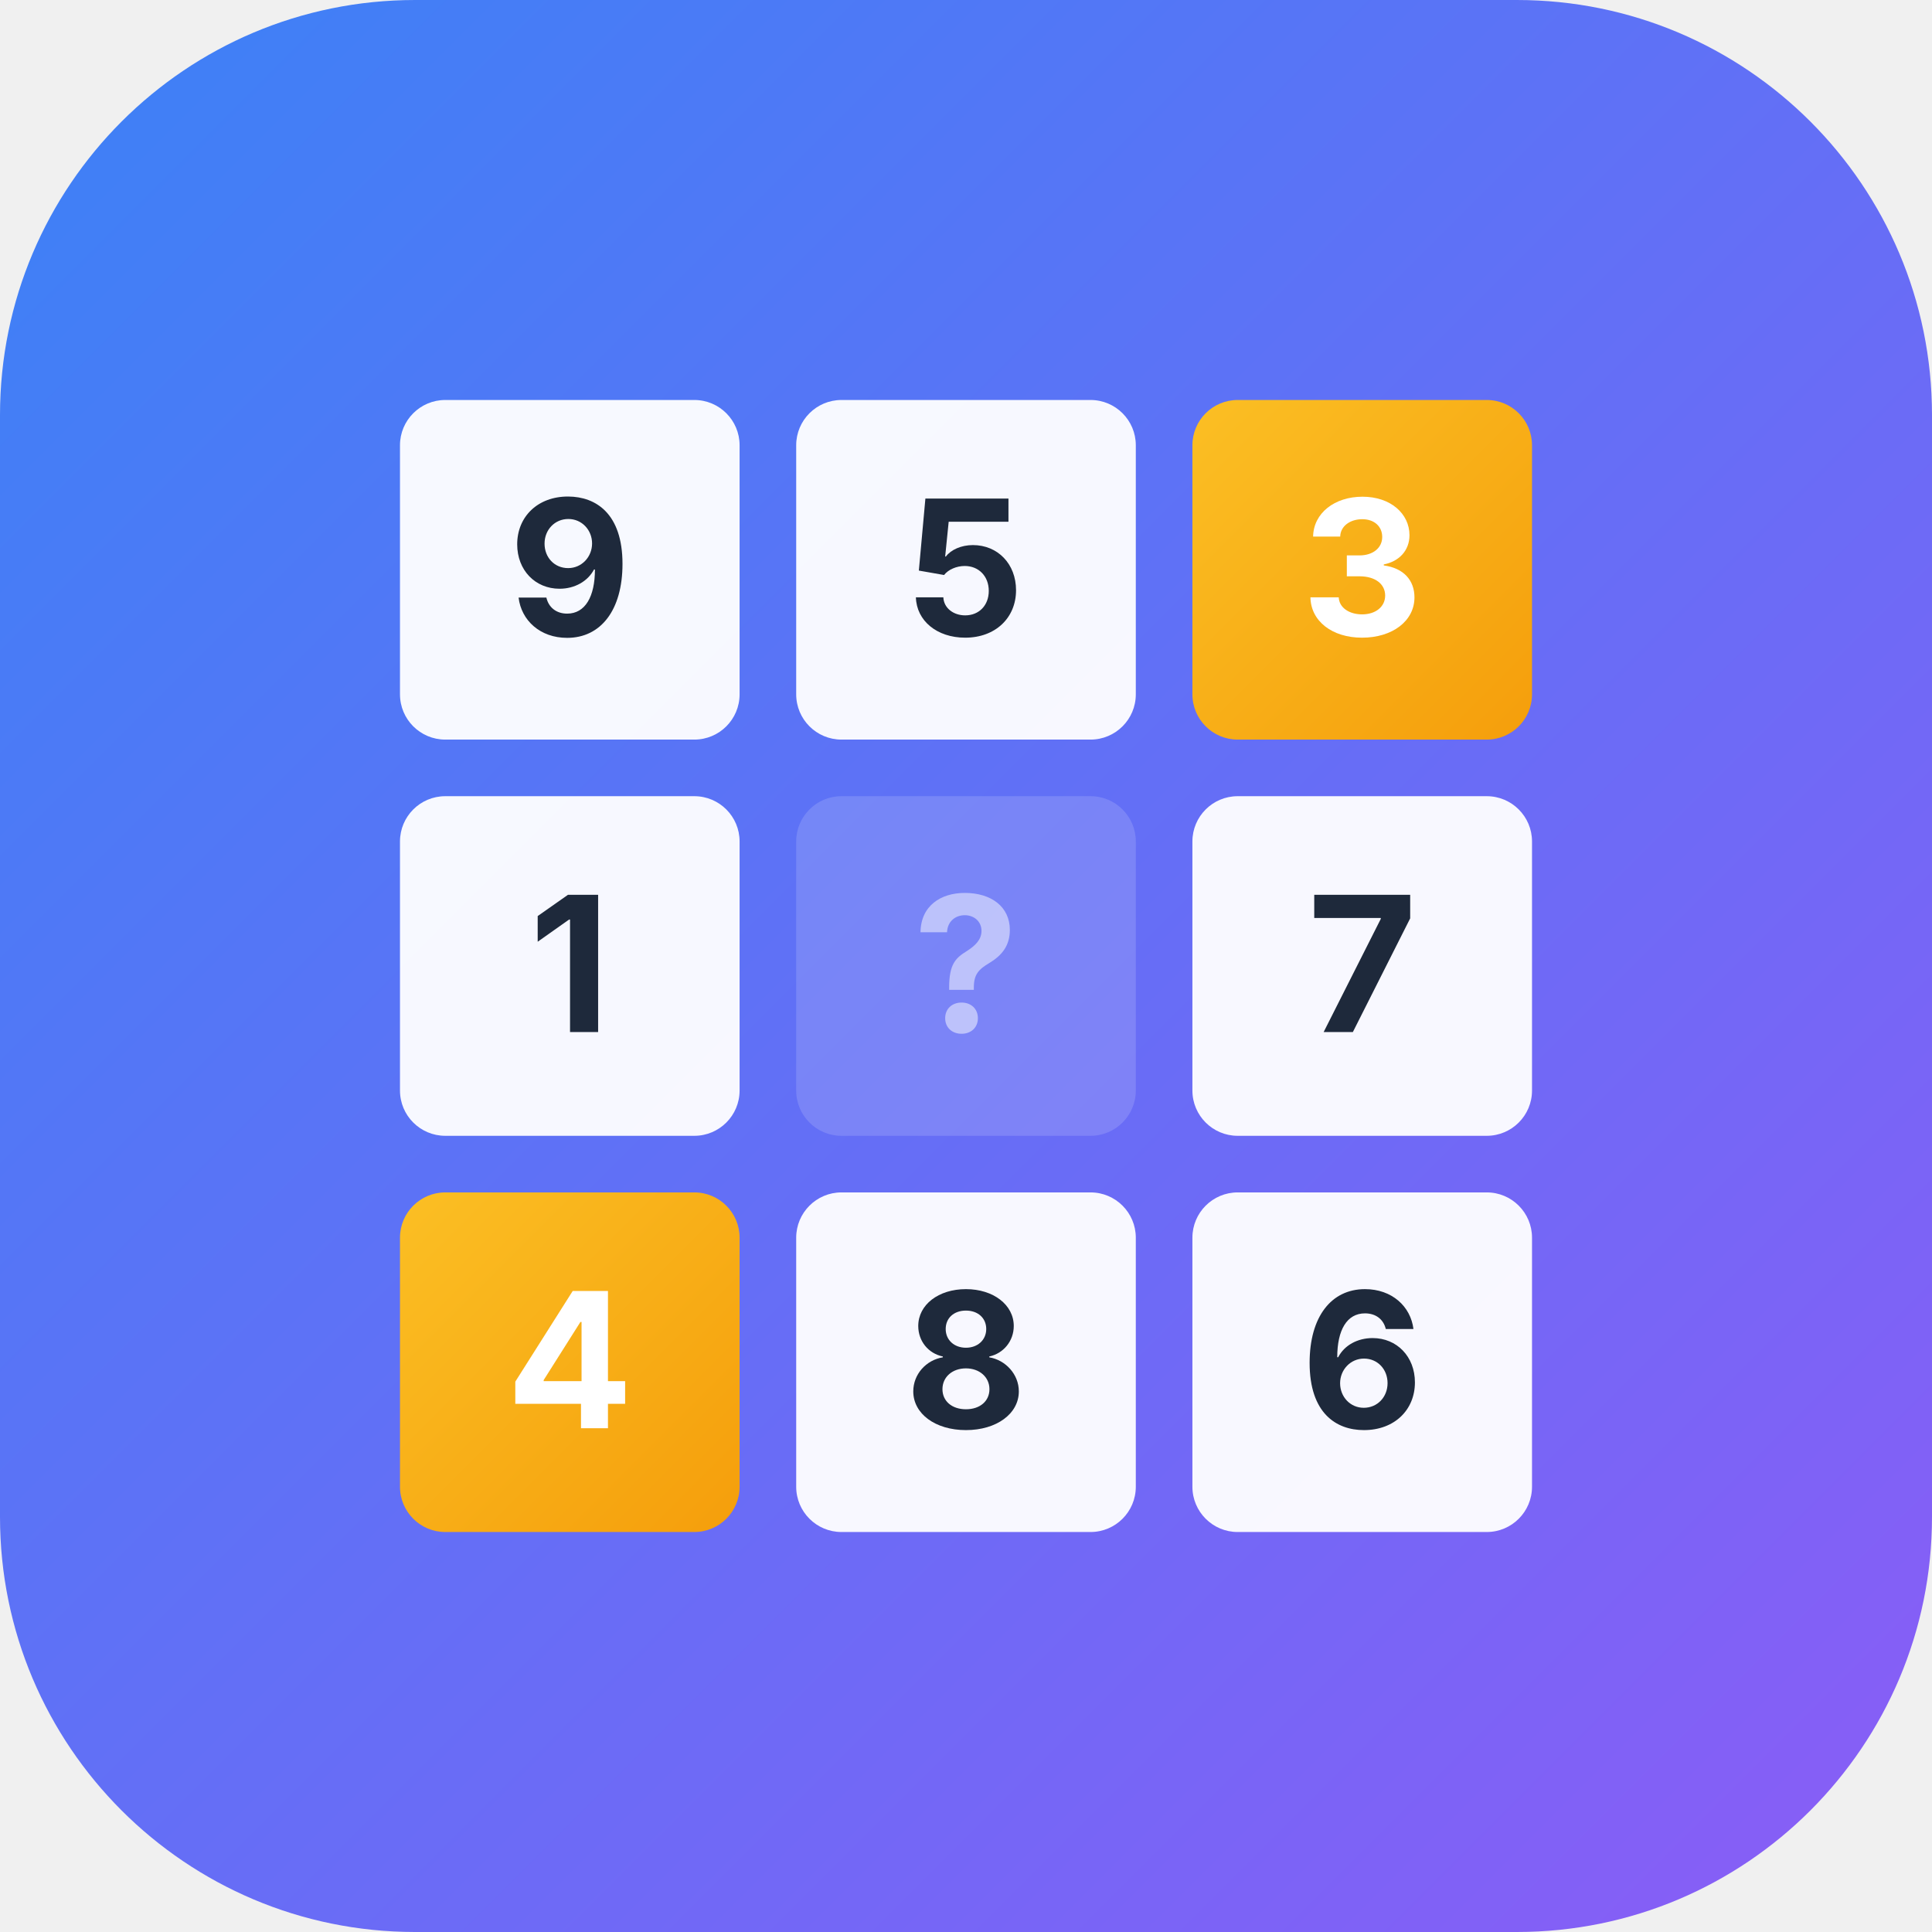
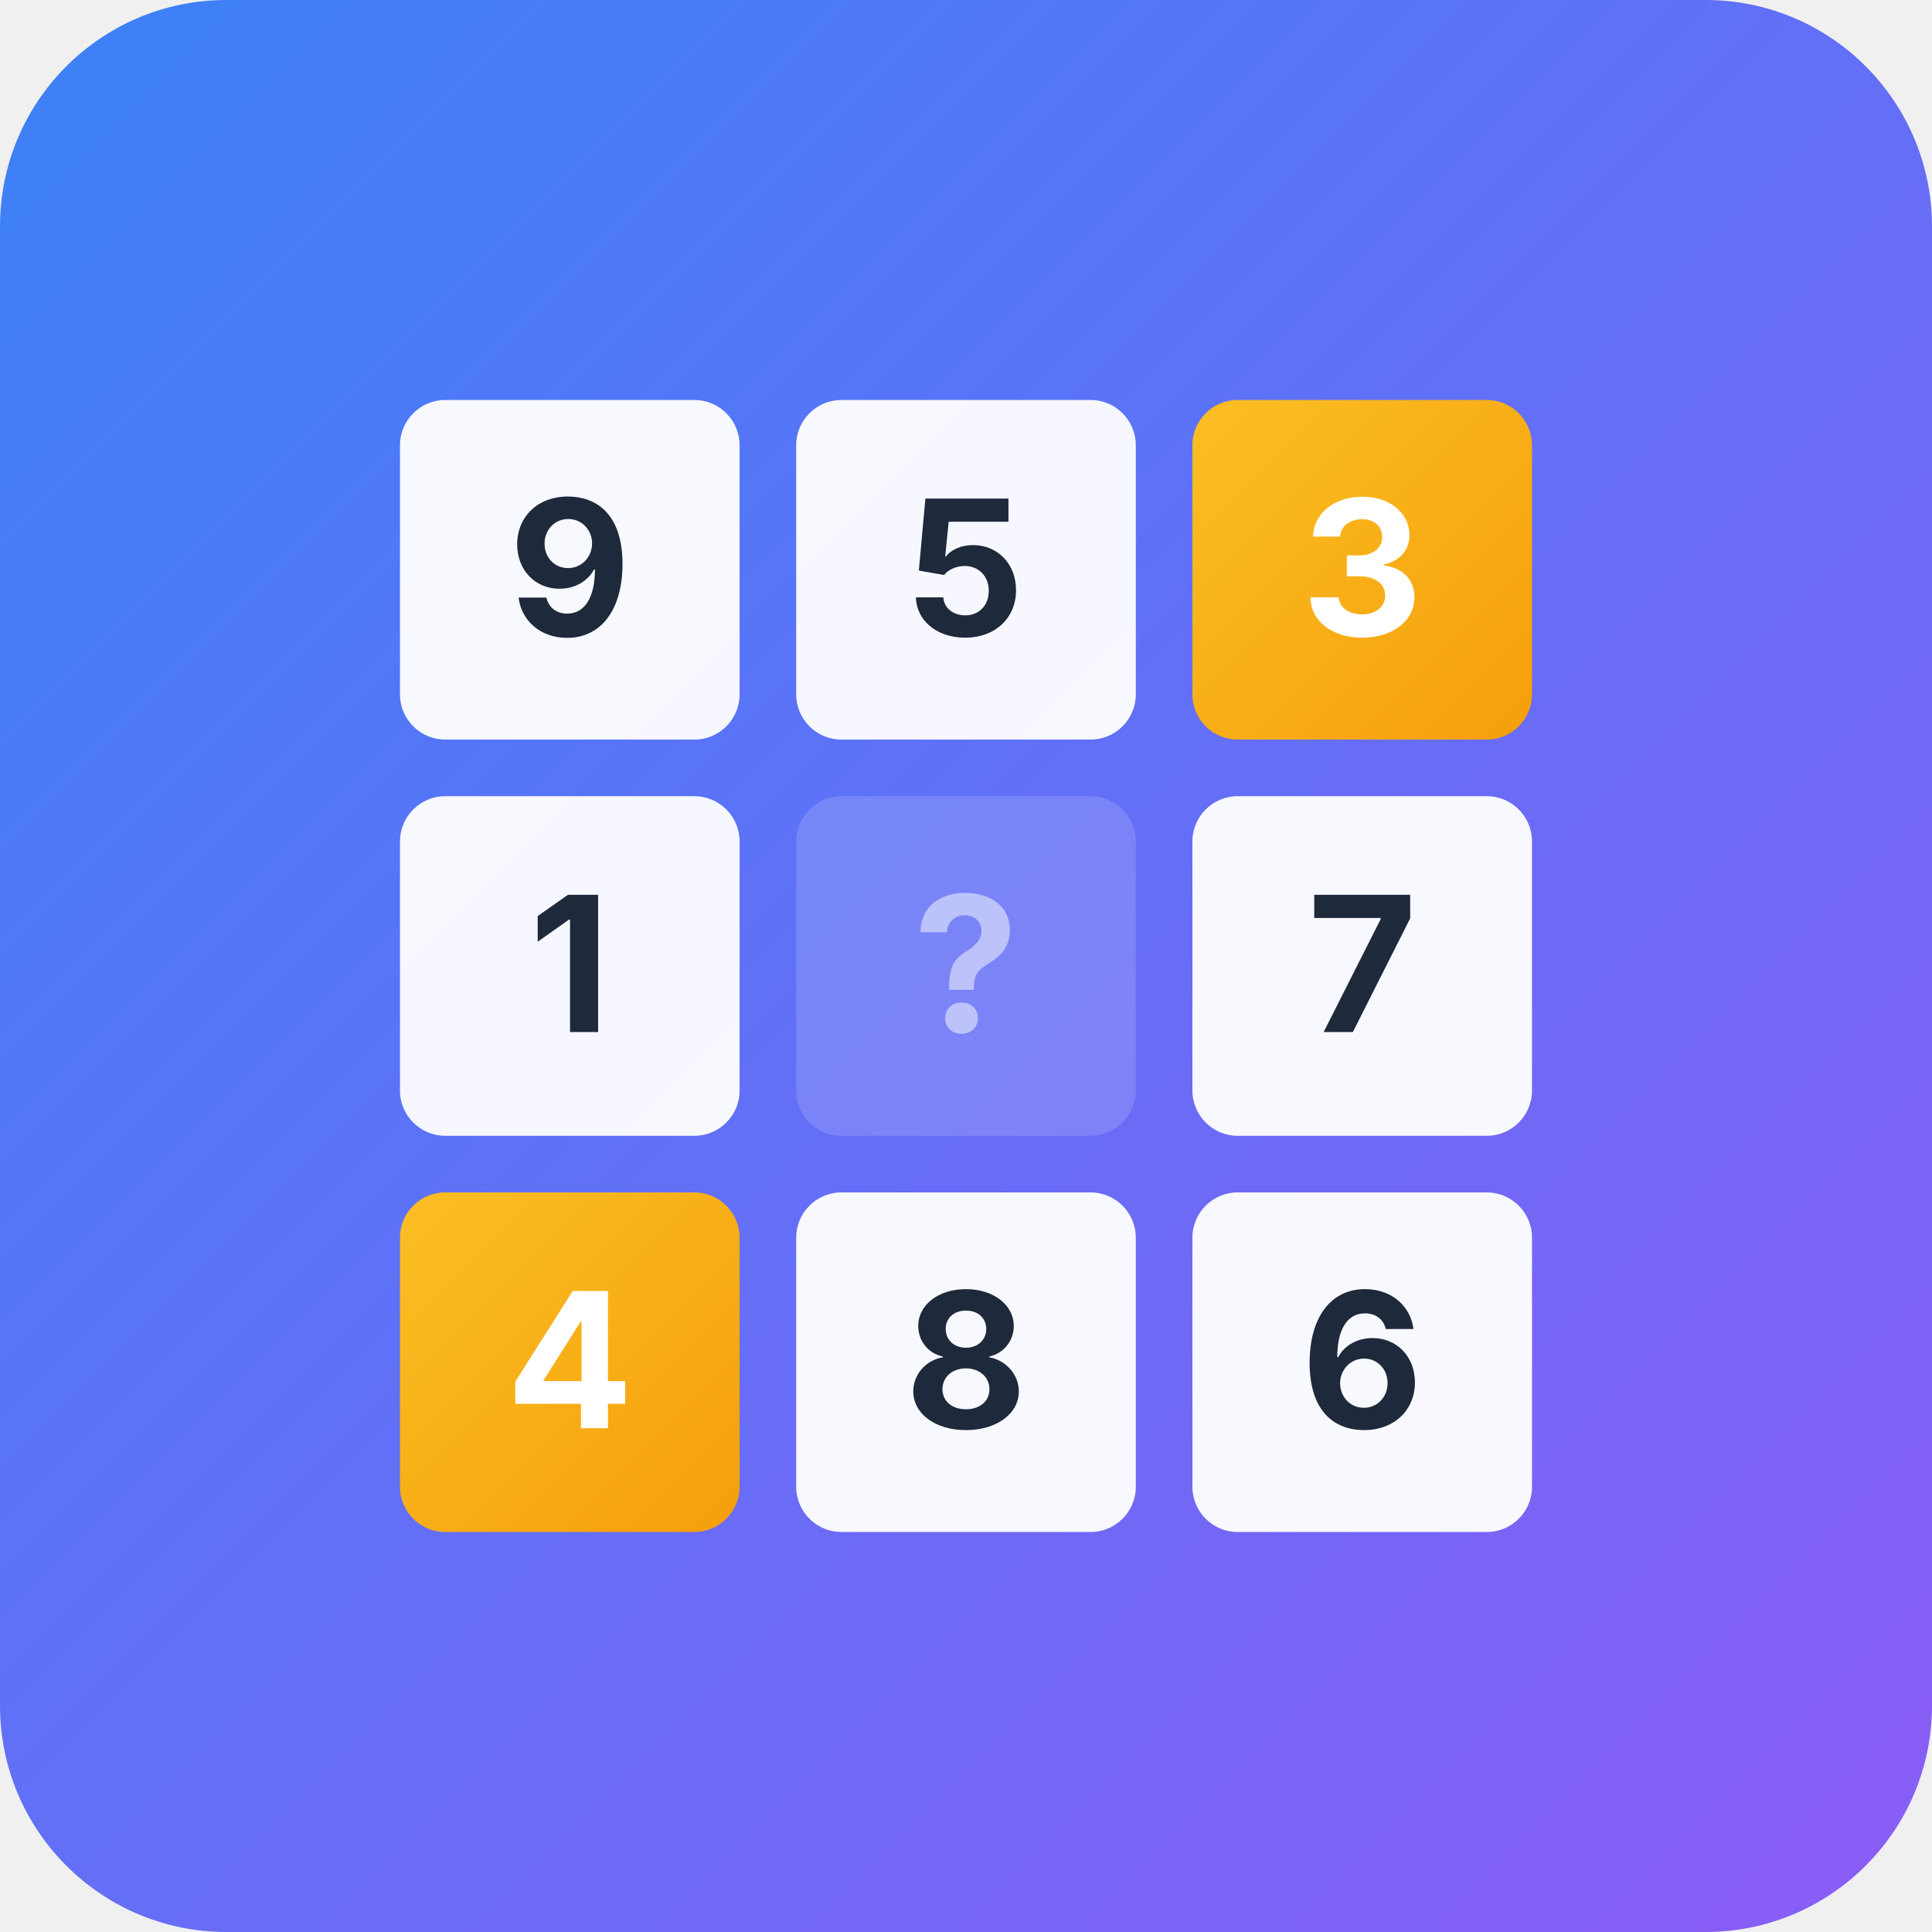
<svg xmlns="http://www.w3.org/2000/svg" width="1024" height="1024" viewBox="0 0 1024 1024">
  <defs>
    <linearGradient id="bg" x1="0%" y1="0%" x2="100%" y2="100%">
      <stop offset="0%" style="stop-color:#3B82F6" />
      <stop offset="100%" style="stop-color:#8B5CF6" />
    </linearGradient>
    <linearGradient id="cell-highlight" x1="0%" y1="0%" x2="100%" y2="100%">
      <stop offset="0%" style="stop-color:#FBBF24" />
      <stop offset="100%" style="stop-color:#F59E0B" />
    </linearGradient>
  </defs>
-   <rect width="1024" height="1024" rx="220" fill="url(#bg)" />
+   <rect width="1024" height="1024" rx="120" fill="url(#bg)" />
  <rect x="212" y="212" width="180" height="180" rx="24" fill="white" opacity="0.95" />
  <rect x="422" y="212" width="180" height="180" rx="24" fill="white" opacity="0.95" />
  <rect x="632" y="212" width="180" height="180" rx="24" fill="url(#cell-highlight)" />
  <rect x="212" y="422" width="180" height="180" rx="24" fill="white" opacity="0.95" />
  <rect x="422" y="422" width="180" height="180" rx="24" fill="white" opacity="0.15" />
  <rect x="632" y="422" width="180" height="180" rx="24" fill="white" opacity="0.95" />
  <rect x="212" y="632" width="180" height="180" rx="24" fill="url(#cell-highlight)" />
  <rect x="422" y="632" width="180" height="180" rx="24" fill="white" opacity="0.95" />
  <rect x="632" y="632" width="180" height="180" rx="24" fill="white" opacity="0.95" />
  <text x="302" y="337" font-family="Inter, SF Pro Rounded, -apple-system, sans-serif" font-size="100" font-weight="700" fill="#1E293B" text-anchor="middle">9</text>
  <text x="512" y="337" font-family="Inter, SF Pro Rounded, -apple-system, sans-serif" font-size="100" font-weight="700" fill="#1E293B" text-anchor="middle">5</text>
  <text x="722" y="337" font-family="Inter, SF Pro Rounded, -apple-system, sans-serif" font-size="100" font-weight="700" fill="#FFFFFF" text-anchor="middle">3</text>
  <text x="302" y="547" font-family="Inter, SF Pro Rounded, -apple-system, sans-serif" font-size="100" font-weight="700" fill="#1E293B" text-anchor="middle">1</text>
  <text x="512" y="547" font-family="Inter, SF Pro Rounded, -apple-system, sans-serif" font-size="100" font-weight="700" fill="white" opacity="0.5" text-anchor="middle">?</text>
  <text x="722" y="547" font-family="Inter, SF Pro Rounded, -apple-system, sans-serif" font-size="100" font-weight="700" fill="#1E293B" text-anchor="middle">7</text>
  <text x="302" y="757" font-family="Inter, SF Pro Rounded, -apple-system, sans-serif" font-size="100" font-weight="700" fill="#FFFFFF" text-anchor="middle">4</text>
  <text x="512" y="757" font-family="Inter, SF Pro Rounded, -apple-system, sans-serif" font-size="100" font-weight="700" fill="#1E293B" text-anchor="middle">8</text>
  <text x="722" y="757" font-family="Inter, SF Pro Rounded, -apple-system, sans-serif" font-size="100" font-weight="700" fill="#1E293B" text-anchor="middle">6</text>
</svg>
